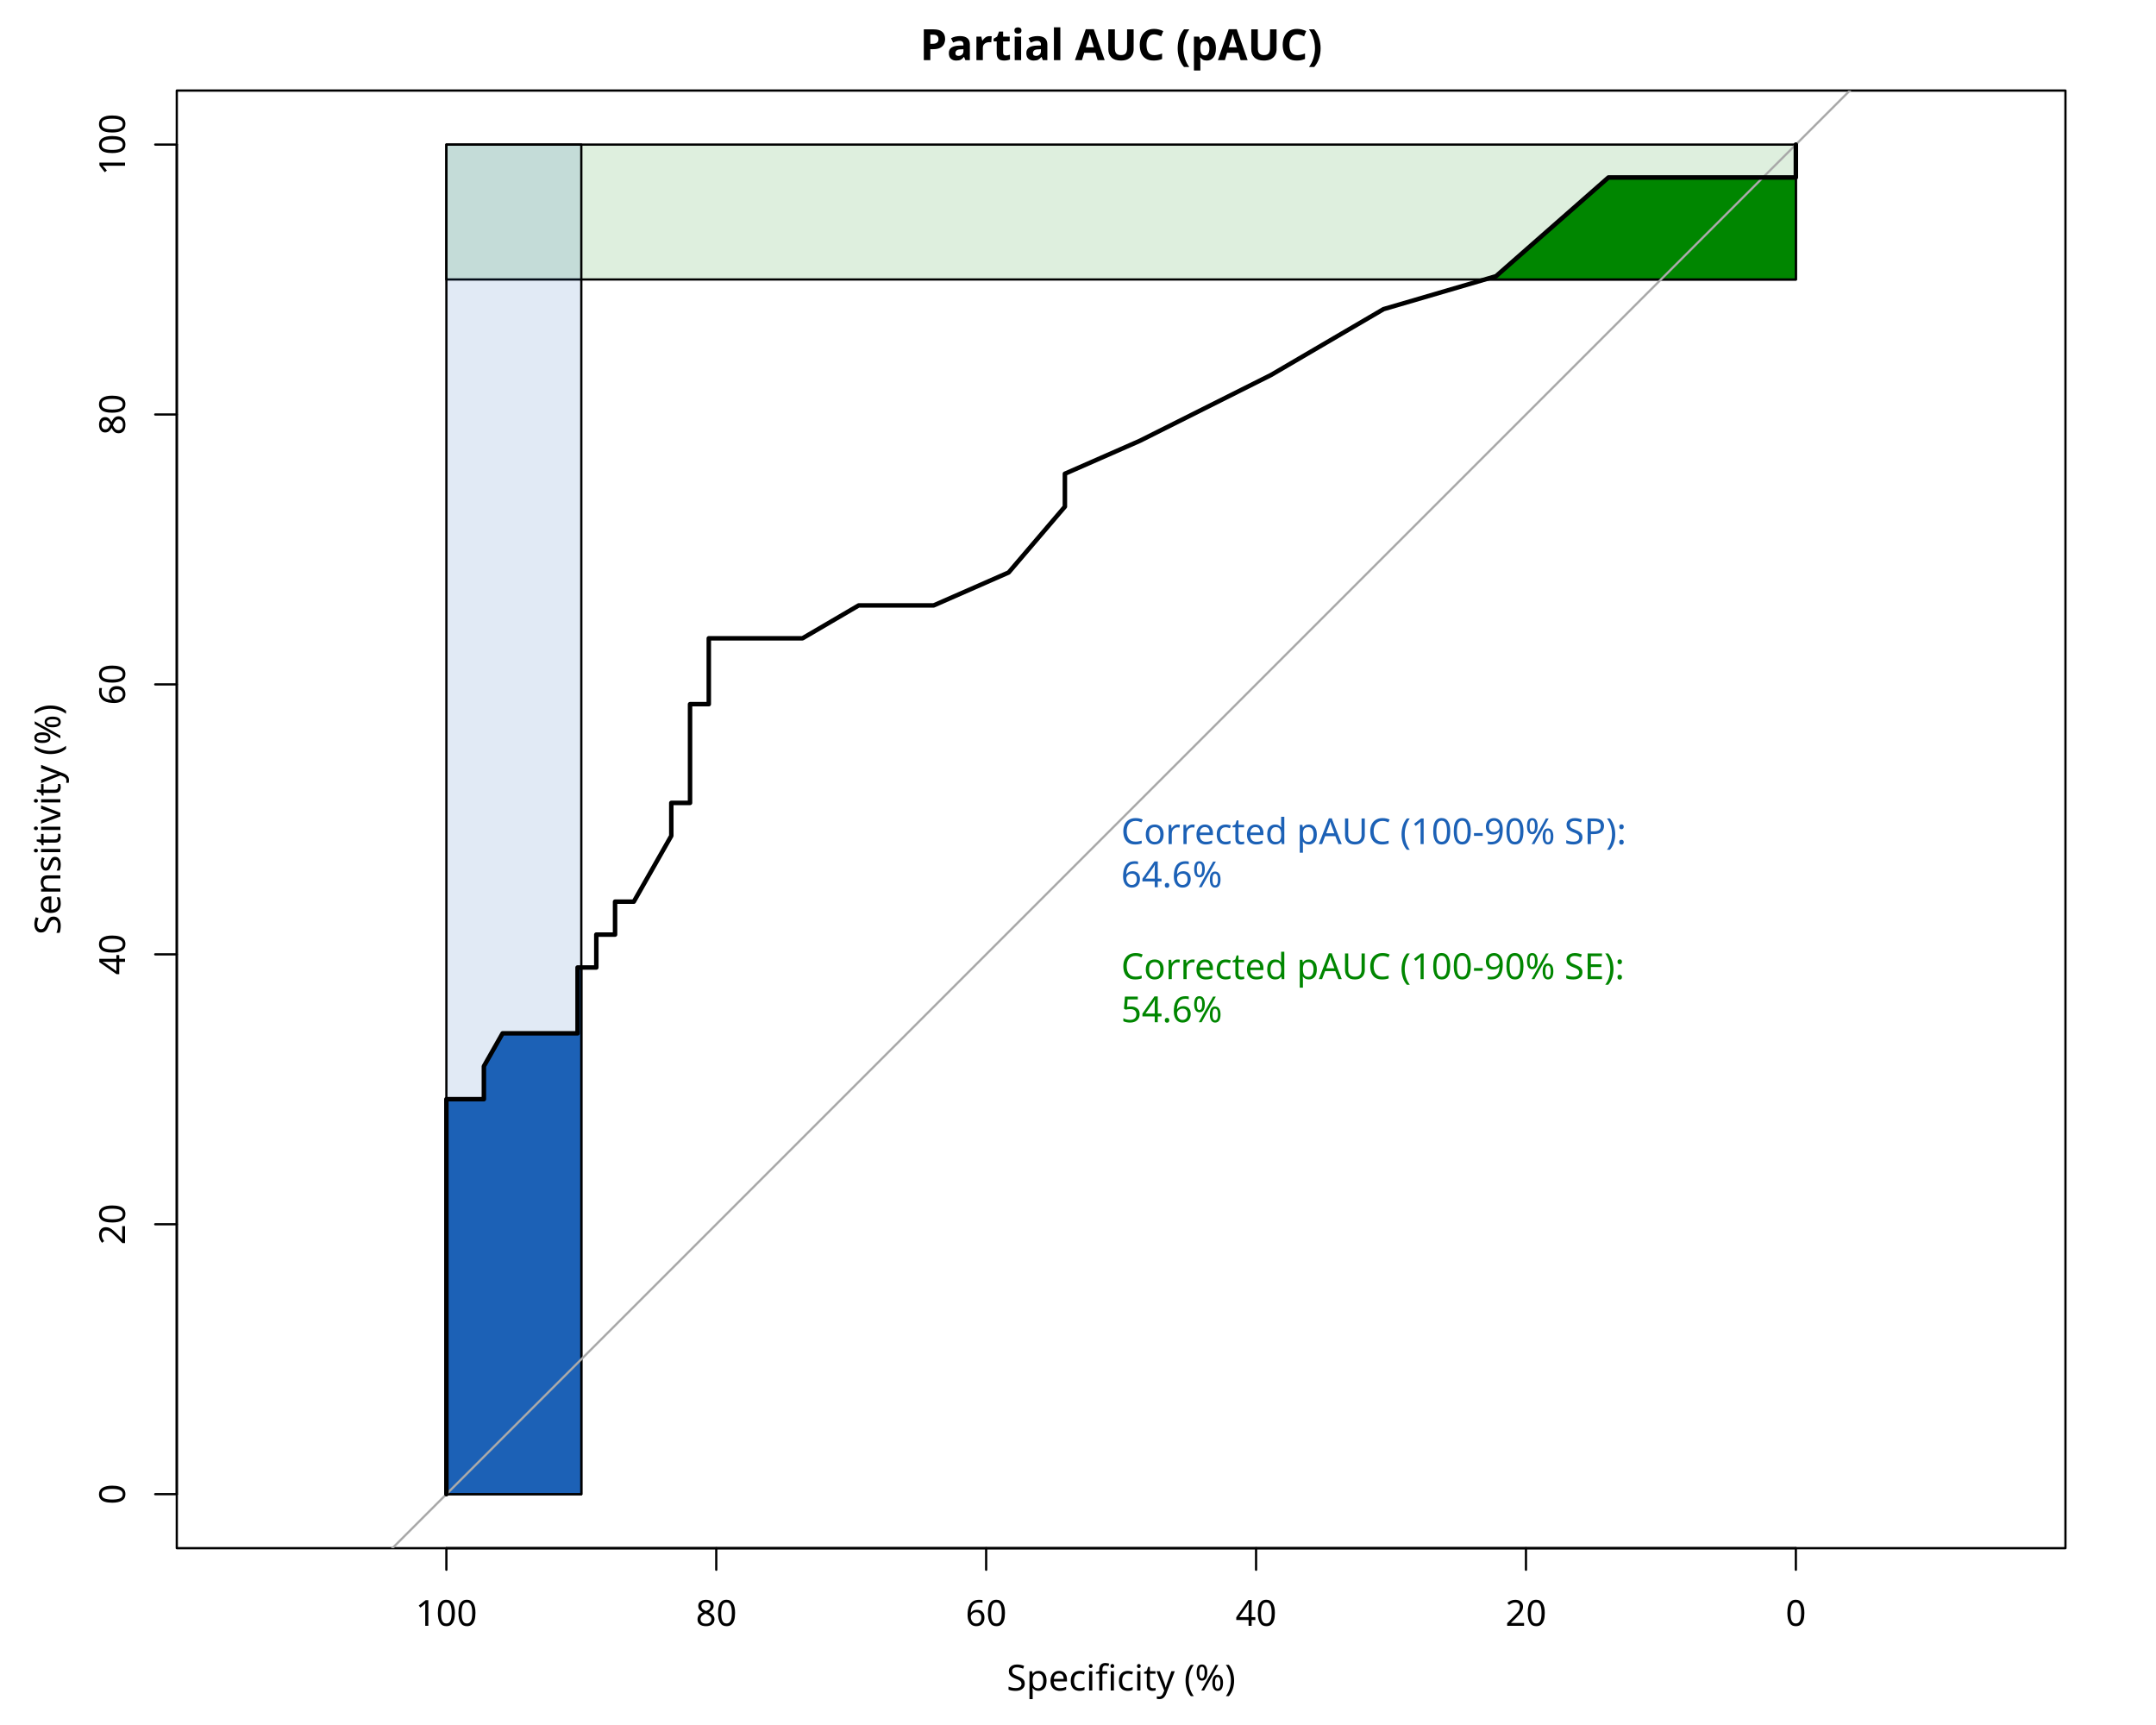
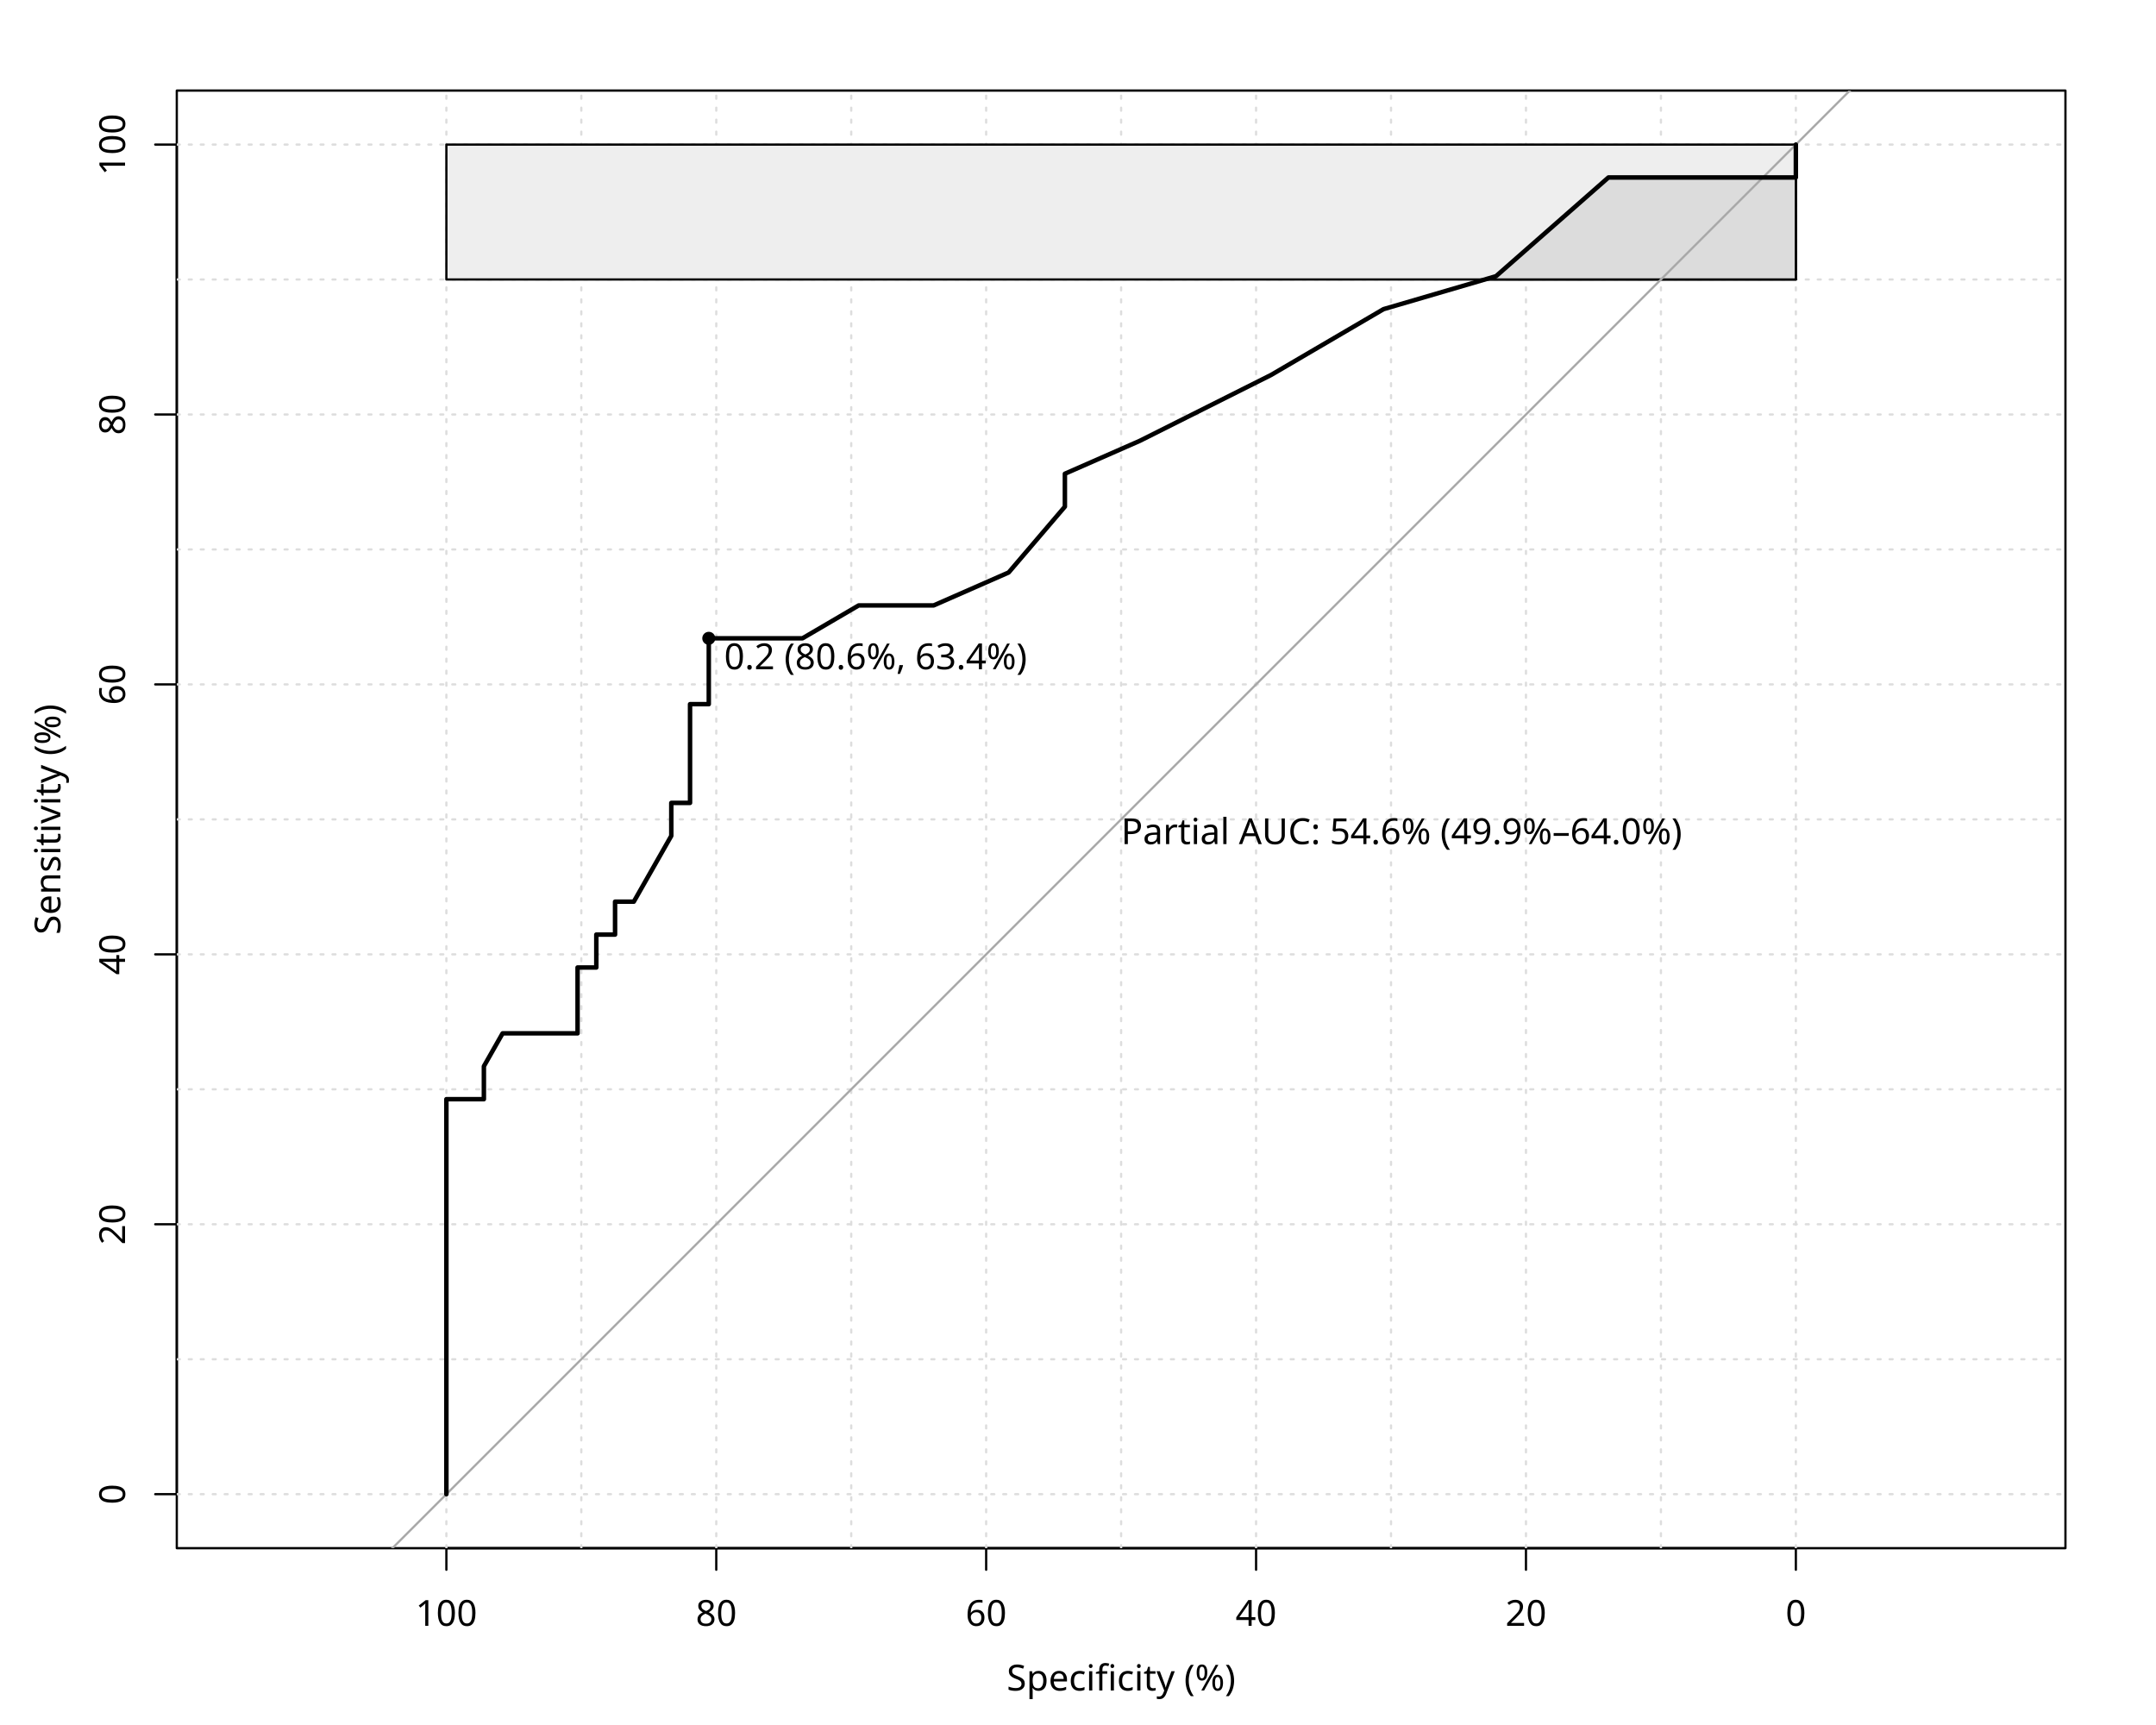
<svg xmlns="http://www.w3.org/2000/svg" class="svglite" data-engine-version="2.0" width="720.00pt" height="576.00pt" viewBox="0 0 720.00 576.00">
  <defs>
    <style type="text/css">
    .svglite line, .svglite polyline, .svglite polygon, .svglite path, .svglite rect, .svglite circle {
      fill: none;
      stroke: #000000;
      stroke-linecap: round;
      stroke-linejoin: round;
      stroke-miterlimit: 10.00;
    }
  </style>
  </defs>
  <rect width="100%" height="100%" style="stroke: none; fill: #FFFFFF;" />
  <defs>
    <clipPath id="cpMC4wMHw3MjAuMDB8MC4wMHw1NzYuMDA=">
      <rect x="0.00" y="0.00" width="720.00" height="576.00" />
    </clipPath>
  </defs>
  <g clip-path="url(#cpMC4wMHw3MjAuMDB8MC4wMHw1NzYuMDA=)">
-     <text x="374.40" y="20.08" text-anchor="middle" style="font-size: 14.40px; font-weight: bold; font-family: sans;" textLength="127.24px" lengthAdjust="spacingAndGlyphs">Partial AUC (pAUC)</text>
    <text x="374.40" y="564.48" text-anchor="middle" style="font-size: 12.00px; font-family: sans;" textLength="76.02px" lengthAdjust="spacingAndGlyphs">Specificity (%)</text>
    <text transform="translate(20.16,273.60) rotate(-90)" text-anchor="middle" style="font-size: 12.00px; font-family: sans;" textLength="76.02px" lengthAdjust="spacingAndGlyphs">Sensitivity (%)</text>
    <polygon points="59.04,516.96 689.76,516.96 689.76,30.24 59.04,30.24 " style="stroke-width: 0.75; fill: none;" />
    <line x1="599.73" y1="516.96" x2="149.07" y2="516.96" style="stroke-width: 0.75;" />
    <line x1="599.73" y1="516.96" x2="599.73" y2="524.16" style="stroke-width: 0.75;" />
    <line x1="509.60" y1="516.96" x2="509.60" y2="524.16" style="stroke-width: 0.75;" />
    <line x1="419.47" y1="516.96" x2="419.47" y2="524.16" style="stroke-width: 0.75;" />
    <line x1="329.33" y1="516.96" x2="329.33" y2="524.16" style="stroke-width: 0.75;" />
    <line x1="239.20" y1="516.96" x2="239.20" y2="524.16" style="stroke-width: 0.75;" />
    <line x1="149.07" y1="516.96" x2="149.07" y2="524.16" style="stroke-width: 0.75;" />
    <text x="149.07" y="542.88" text-anchor="middle" style="font-size: 12.00px; font-family: sans;" textLength="20.02px" lengthAdjust="spacingAndGlyphs">100</text>
    <text x="239.20" y="542.88" text-anchor="middle" style="font-size: 12.00px; font-family: sans;" textLength="13.35px" lengthAdjust="spacingAndGlyphs">80</text>
    <text x="329.33" y="542.88" text-anchor="middle" style="font-size: 12.00px; font-family: sans;" textLength="13.35px" lengthAdjust="spacingAndGlyphs">60</text>
    <text x="419.47" y="542.88" text-anchor="middle" style="font-size: 12.00px; font-family: sans;" textLength="13.35px" lengthAdjust="spacingAndGlyphs">40</text>
    <text x="509.60" y="542.88" text-anchor="middle" style="font-size: 12.00px; font-family: sans;" textLength="13.35px" lengthAdjust="spacingAndGlyphs">20</text>
    <text x="599.73" y="542.88" text-anchor="middle" style="font-size: 12.00px; font-family: sans;" textLength="6.67px" lengthAdjust="spacingAndGlyphs">0</text>
    <line x1="59.04" y1="498.93" x2="59.04" y2="48.27" style="stroke-width: 0.75;" />
    <line x1="59.04" y1="498.93" x2="51.84" y2="498.93" style="stroke-width: 0.75;" />
    <line x1="59.04" y1="408.80" x2="51.84" y2="408.80" style="stroke-width: 0.75;" />
    <line x1="59.04" y1="318.67" x2="51.84" y2="318.67" style="stroke-width: 0.75;" />
    <line x1="59.04" y1="228.53" x2="51.84" y2="228.53" style="stroke-width: 0.75;" />
    <line x1="59.04" y1="138.40" x2="51.84" y2="138.40" style="stroke-width: 0.75;" />
    <line x1="59.04" y1="48.27" x2="51.84" y2="48.27" style="stroke-width: 0.75;" />
    <text transform="translate(41.76,498.93) rotate(-90)" text-anchor="middle" style="font-size: 12.00px; font-family: sans;" textLength="6.67px" lengthAdjust="spacingAndGlyphs">0</text>
    <text transform="translate(41.76,408.80) rotate(-90)" text-anchor="middle" style="font-size: 12.00px; font-family: sans;" textLength="13.35px" lengthAdjust="spacingAndGlyphs">20</text>
    <text transform="translate(41.76,318.67) rotate(-90)" text-anchor="middle" style="font-size: 12.00px; font-family: sans;" textLength="13.35px" lengthAdjust="spacingAndGlyphs">40</text>
    <text transform="translate(41.76,228.53) rotate(-90)" text-anchor="middle" style="font-size: 12.00px; font-family: sans;" textLength="13.35px" lengthAdjust="spacingAndGlyphs">60</text>
    <text transform="translate(41.76,138.40) rotate(-90)" text-anchor="middle" style="font-size: 12.00px; font-family: sans;" textLength="13.35px" lengthAdjust="spacingAndGlyphs">80</text>
    <text transform="translate(41.76,48.27) rotate(-90)" text-anchor="middle" style="font-size: 12.00px; font-family: sans;" textLength="20.02px" lengthAdjust="spacingAndGlyphs">100</text>
  </g>
  <defs>
    <clipPath id="cpNTkuMDR8Njg5Ljc2fDMwLjI0fDUxNi45Ng==">
      <rect x="59.04" y="30.24" width="630.72" height="486.72" />
    </clipPath>
  </defs>
  <g clip-path="url(#cpNTkuMDR8Njg5Ljc2fDMwLjI0fDUxNi45Ng==)">
-     <polygon points="599.73,93.33 149.07,93.33 149.07,48.27 599.73,48.27 " style="stroke-width: 0.75; fill: #008600; fill-opacity: 0.13;" />
-     <polygon points="194.13,498.93 194.13,48.27 149.07,48.27 149.07,498.93 " style="stroke-width: 0.75; fill: #1C61B6; fill-opacity: 0.13;" />
-     <polygon points="599.73,93.33 495.83,93.33 499.59,92.23 537.14,59.26 549.66,59.26 568.44,59.26 599.73,59.26 599.73,48.27 599.73,48.27 " style="stroke-width: 0.75; fill: #008600;" />
-     <polygon points="194.13,498.93 194.13,323.06 192.88,323.06 192.88,345.05 186.62,345.05 180.36,345.05 167.84,345.05 161.59,356.04 161.59,367.03 149.07,367.03 149.07,378.02 149.07,389.01 149.07,400.01 149.07,411.00 149.07,432.98 149.07,443.97 149.07,454.97 149.07,465.96 149.07,476.95 149.07,487.94 149.07,498.93 149.07,498.93 " style="stroke-width: 0.75; fill: #1C61B6;" />
+     <line x1="599.73" y1="516.96" x2="599.73" y2="30.24" style="stroke-width: 0.75; stroke: #DDDDDD; stroke-dasharray: 1.00,3.00;" />
+     <line x1="554.67" y1="516.96" x2="554.67" y2="30.24" style="stroke-width: 0.75; stroke: #DDDDDD; stroke-dasharray: 1.00,3.00;" />
+     <line x1="509.60" y1="516.96" x2="509.60" y2="30.24" style="stroke-width: 0.75; stroke: #DDDDDD; stroke-dasharray: 1.00,3.00;" />
+     <line x1="464.53" y1="516.96" x2="464.53" y2="30.24" style="stroke-width: 0.75; stroke: #DDDDDD; stroke-dasharray: 1.00,3.00;" />
+     <line x1="419.47" y1="516.96" x2="419.47" y2="30.24" style="stroke-width: 0.75; stroke: #DDDDDD; stroke-dasharray: 1.00,3.00;" />
+     <line x1="374.40" y1="516.96" x2="374.40" y2="30.24" style="stroke-width: 0.75; stroke: #DDDDDD; stroke-dasharray: 1.00,3.00;" />
+     <line x1="329.33" y1="516.96" x2="329.33" y2="30.24" style="stroke-width: 0.75; stroke: #DDDDDD; stroke-dasharray: 1.00,3.00;" />
+     <line x1="284.27" y1="516.96" x2="284.27" y2="30.24" style="stroke-width: 0.75; stroke: #DDDDDD; stroke-dasharray: 1.00,3.00;" />
+     <line x1="239.20" y1="516.96" x2="239.20" y2="30.24" style="stroke-width: 0.75; stroke: #DDDDDD; stroke-dasharray: 1.00,3.00;" />
+     <line x1="194.13" y1="516.96" x2="194.13" y2="30.24" style="stroke-width: 0.75; stroke: #DDDDDD; stroke-dasharray: 1.00,3.00;" />
+     <line x1="149.07" y1="516.96" x2="149.07" y2="30.24" style="stroke-width: 0.75; stroke: #DDDDDD; stroke-dasharray: 1.00,3.00;" />
+     <line x1="59.04" y1="498.93" x2="689.76" y2="498.93" style="stroke-width: 0.75; stroke: #DDDDDD; stroke-dasharray: 1.00,3.00;" />
+     <line x1="59.04" y1="453.87" x2="689.76" y2="453.87" style="stroke-width: 0.75; stroke: #DDDDDD; stroke-dasharray: 1.00,3.00;" />
+     <line x1="59.04" y1="408.80" x2="689.76" y2="408.80" style="stroke-width: 0.75; stroke: #DDDDDD; stroke-dasharray: 1.00,3.00;" />
+     <line x1="59.04" y1="363.73" x2="689.76" y2="363.73" style="stroke-width: 0.75; stroke: #DDDDDD; stroke-dasharray: 1.00,3.00;" />
+     <line x1="59.04" y1="318.67" x2="689.76" y2="318.67" style="stroke-width: 0.75; stroke: #DDDDDD; stroke-dasharray: 1.00,3.00;" />
+     <line x1="59.04" y1="273.60" x2="689.76" y2="273.60" style="stroke-width: 0.75; stroke: #DDDDDD; stroke-dasharray: 1.00,3.00;" />
+     <line x1="59.04" y1="228.53" x2="689.76" y2="228.53" style="stroke-width: 0.75; stroke: #DDDDDD; stroke-dasharray: 1.00,3.00;" />
+     <line x1="59.04" y1="183.47" x2="689.76" y2="183.47" style="stroke-width: 0.75; stroke: #DDDDDD; stroke-dasharray: 1.00,3.00;" />
+     <line x1="59.04" y1="138.40" x2="689.76" y2="138.40" style="stroke-width: 0.75; stroke: #DDDDDD; stroke-dasharray: 1.00,3.00;" />
+     <line x1="59.04" y1="93.33" x2="689.76" y2="93.33" style="stroke-width: 0.75; stroke: #DDDDDD; stroke-dasharray: 1.00,3.00;" />
+     <line x1="59.04" y1="48.27" x2="689.76" y2="48.27" style="stroke-width: 0.75; stroke: #DDDDDD; stroke-dasharray: 1.00,3.00;" />
+     <polygon points="599.73,93.33 149.07,93.33 149.07,48.27 599.73,48.27 " style="stroke-width: 0.75; fill: #EEEEEE;" />
+     <polygon points="599.73,93.33 495.83,93.33 499.59,92.23 537.14,59.26 549.66,59.26 568.44,59.26 599.73,59.26 599.73,48.27 599.73,48.27 " style="stroke-width: 0.75; fill: #DCDCDC;" />
    <line x1="59.04" y1="588.96" x2="689.76" y2="-41.76" style="stroke-width: 0.75; stroke: #A9A9A9;" />
    <polyline points="599.73,48.27 599.73,59.26 568.44,59.26 549.66,59.26 537.14,59.26 499.59,92.23 462.03,103.23 424.47,125.21 380.66,147.19 355.62,158.19 355.62,169.18 336.84,191.16 311.81,202.15 286.77,202.15 267.99,213.14 255.47,213.14 249.21,213.14 236.70,213.14 236.70,224.14 236.70,235.13 230.44,235.13 230.44,246.12 230.44,257.11 230.44,268.10 224.18,268.10 224.18,279.10 217.92,290.09 211.66,301.08 205.40,301.08 205.40,312.07 199.14,312.07 199.14,323.06 192.88,323.06 192.88,345.05 186.62,345.05 180.36,345.05 167.84,345.05 161.59,356.04 161.59,367.03 149.07,367.03 149.07,378.02 149.07,389.01 149.07,400.01 149.07,411.00 149.07,432.98 149.07,443.97 149.07,454.97 149.07,465.96 149.07,476.95 149.07,487.94 149.07,498.93 " style="stroke-width: 1.50;" />
-     <text x="374.40" y="281.86" style="font-size: 12.00px; fill: #1C61B6; font-family: sans;" textLength="170.09px" lengthAdjust="spacingAndGlyphs">Corrected pAUC (100-90% SP):</text>
-     <text x="374.40" y="296.26" style="font-size: 12.00px; fill: #1C61B6; font-family: sans;" textLength="34.03px" lengthAdjust="spacingAndGlyphs">64.6%</text>
-     <text x="374.40" y="326.93" style="font-size: 12.00px; fill: #008600; font-family: sans;" textLength="170.09px" lengthAdjust="spacingAndGlyphs">Corrected pAUC (100-90% SE):</text>
-     <text x="374.40" y="341.33" style="font-size: 12.00px; fill: #008600; font-family: sans;" textLength="34.03px" lengthAdjust="spacingAndGlyphs">54.6%</text>
+     <circle cx="236.70" cy="213.14" r="1.80" style="stroke-width: 0.75; fill: #000000;" />
+     <text x="241.83" y="223.47" style="font-size: 12.00px; font-family: sans;" textLength="102.73px" lengthAdjust="spacingAndGlyphs">0.2 (80.6%, 63.4%)</text>
+     <text x="374.40" y="281.86" style="font-size: 12.00px; font-family: sans;" textLength="189.44px" lengthAdjust="spacingAndGlyphs">Partial AUC: 54.6% (49.9%–64.0%)</text>
  </g>
</svg>
